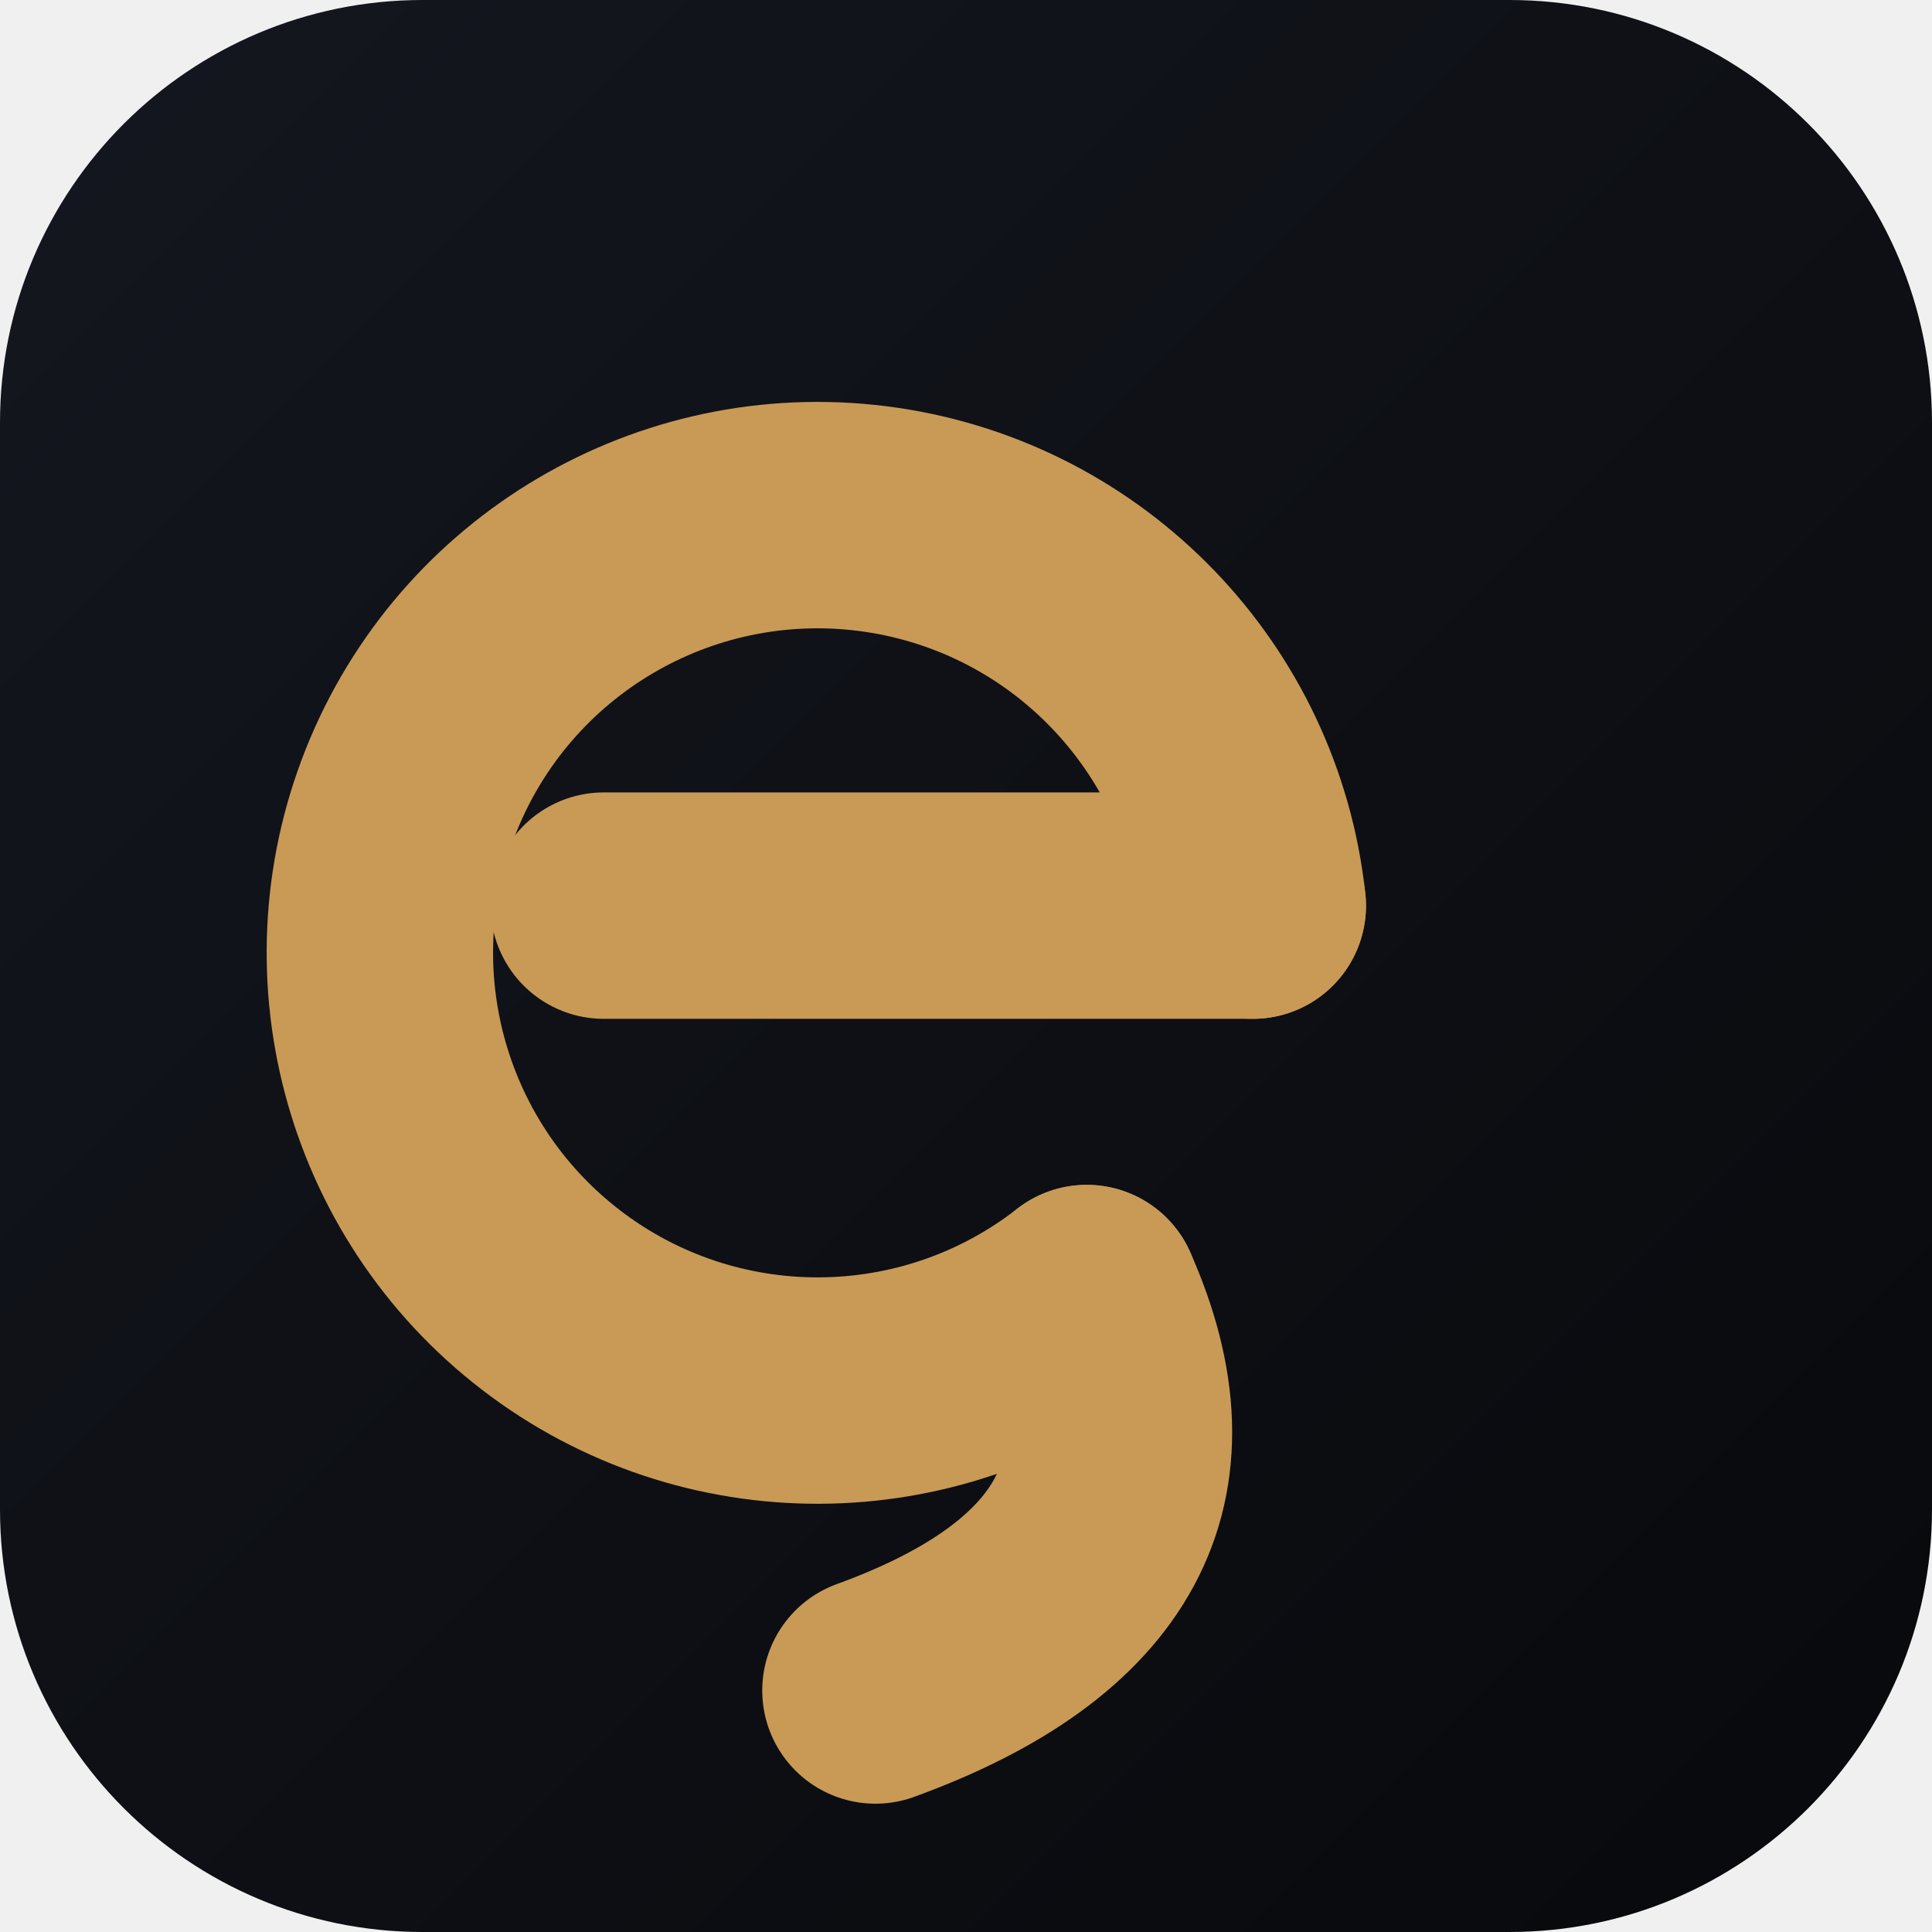
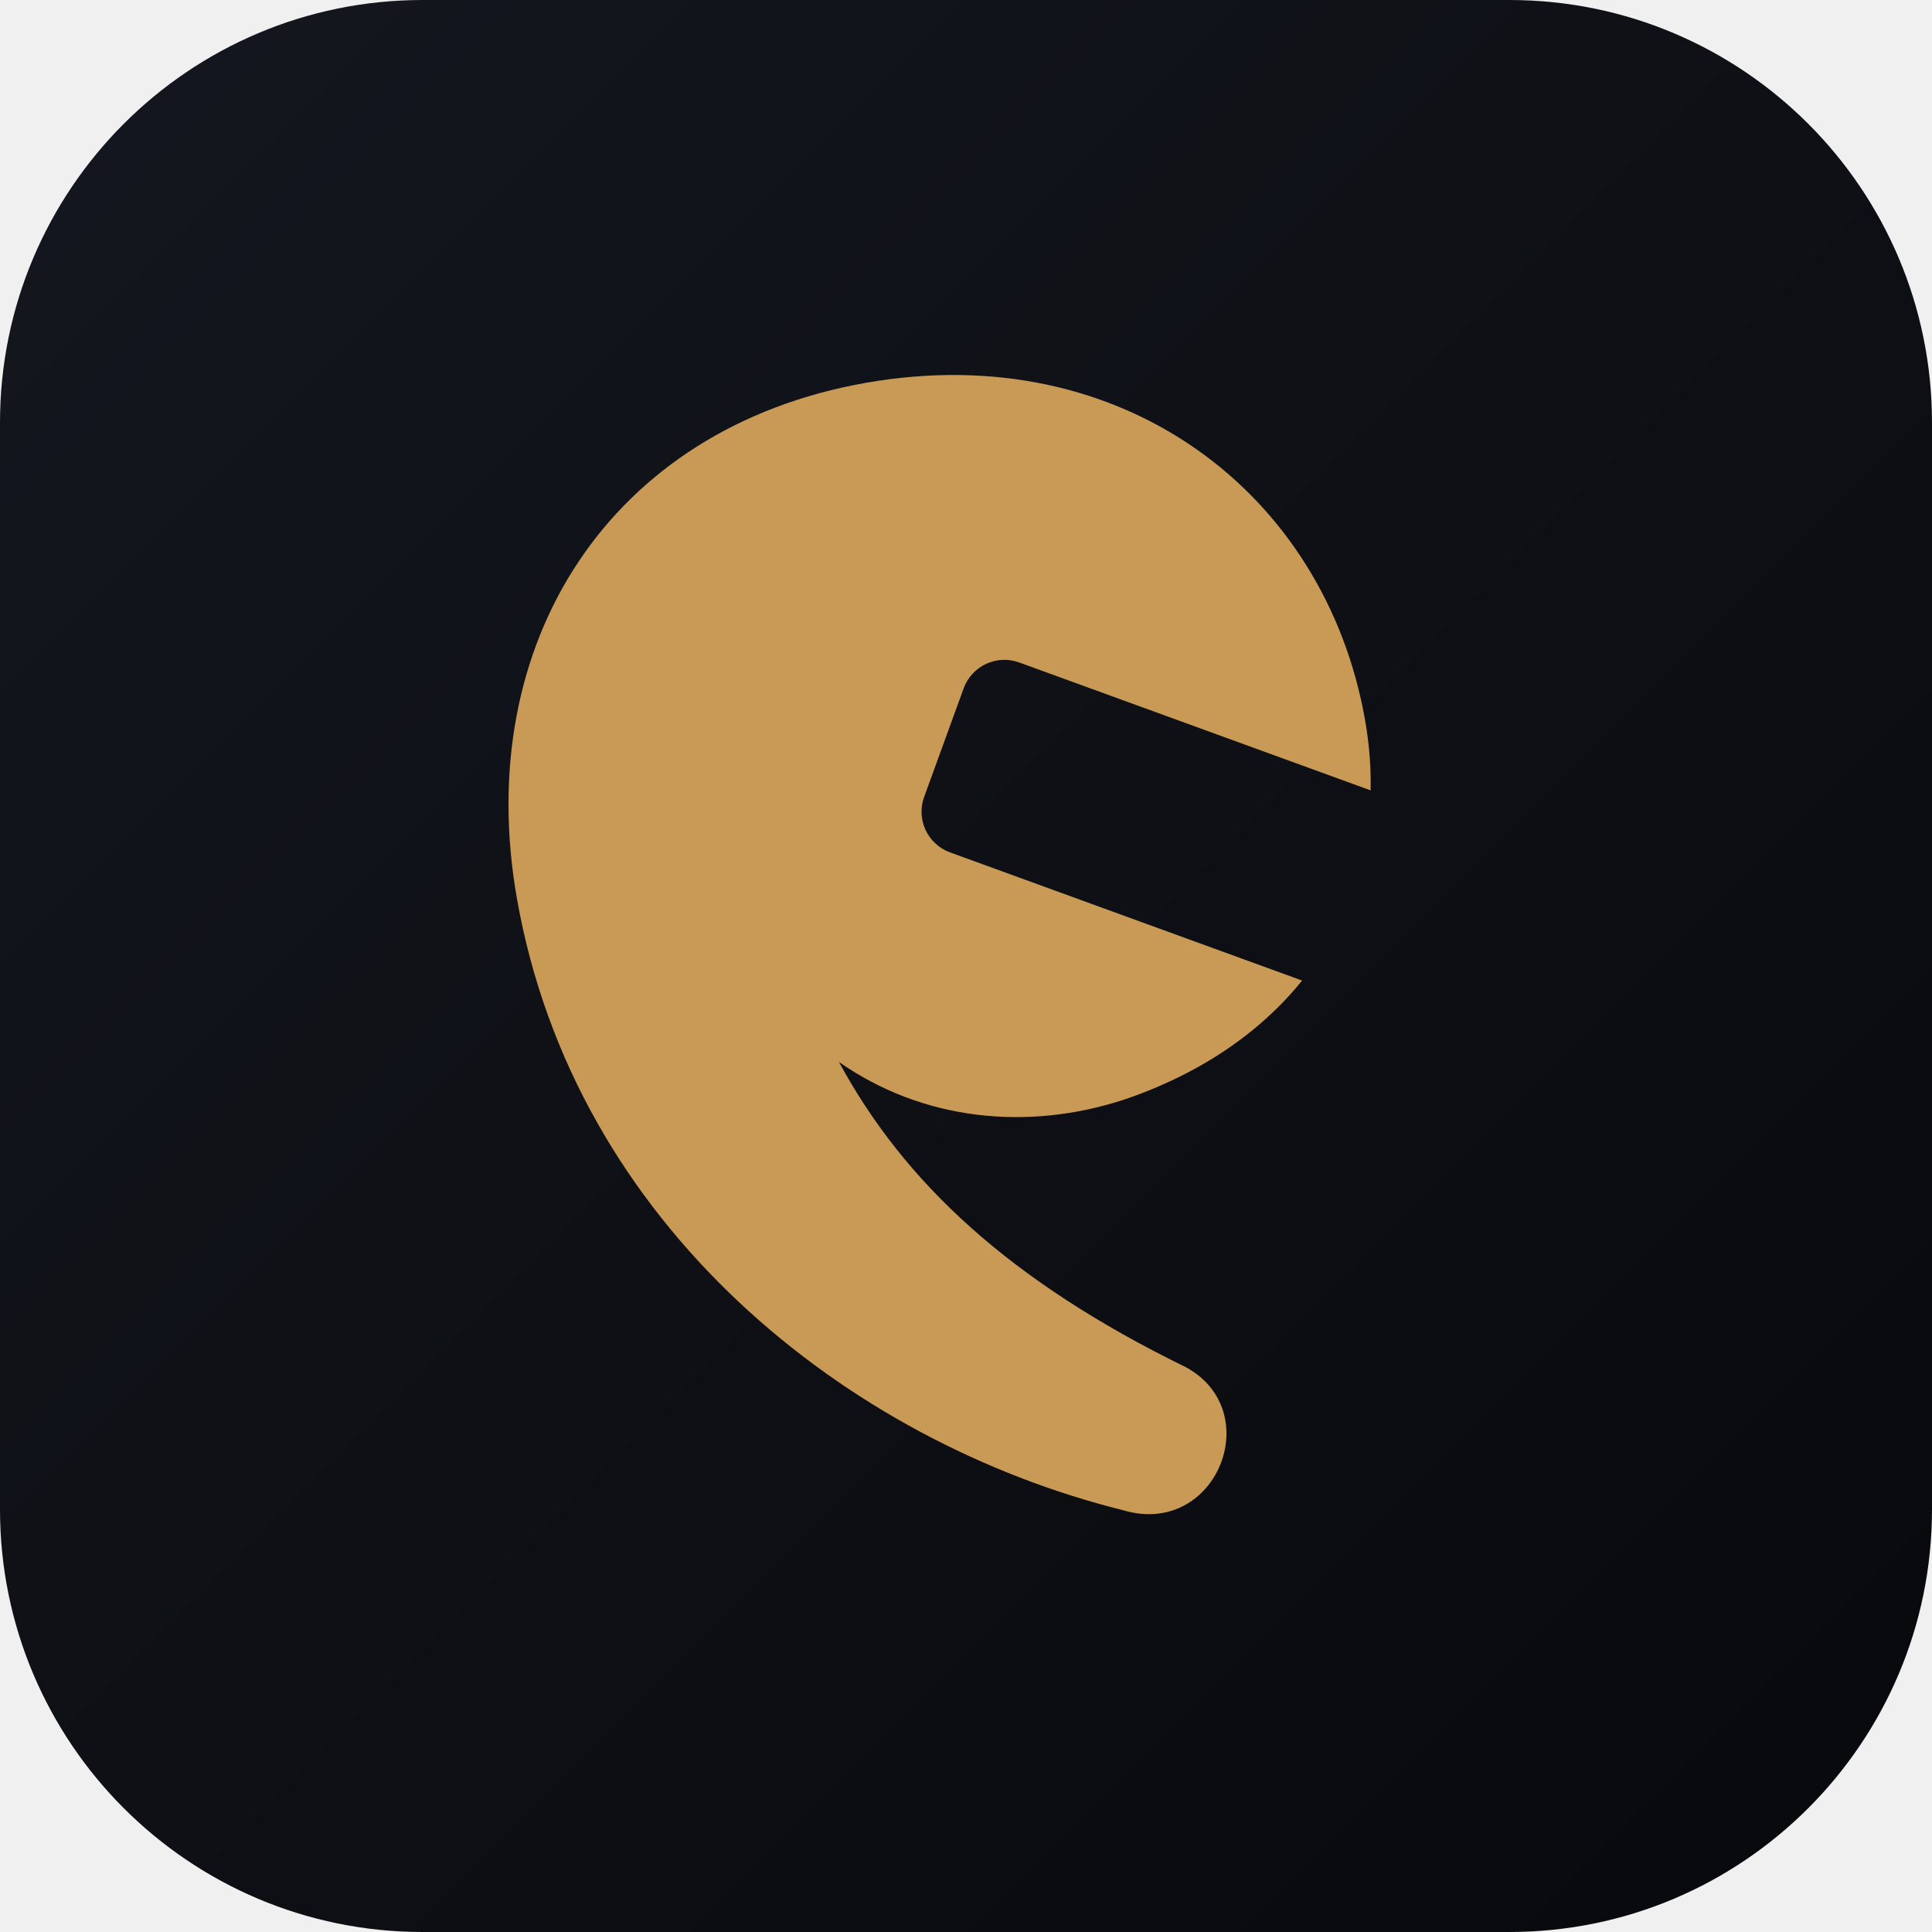
<svg xmlns="http://www.w3.org/2000/svg" viewBox="0 0 128 128" role="img" aria-label="Ephor">
  <defs>
    <linearGradient id="eph-tile" x1="0" y1="0" x2="128" y2="128" gradientUnits="userSpaceOnUse">
      <stop offset="0" stop-color="#14171f" />
      <stop offset="1" stop-color="#08090c" />
    </linearGradient>
  </defs>
  <rect x="0" y="0" width="128" height="128" rx="28" fill="url(#eph-tile)" />
-   <g fill="none" stroke="#C89A56" stroke-width="15" stroke-linecap="round" stroke-linejoin="round">
-     <path d="M40 60 H83" />
-     <path d="M83 60 A29 29 0 1 0 72 86" />
-     <path d="M72 86 Q 80 104 58 112" />
-   </g>
+   <svg x="29.57" y="20" width="68.87" height="88" viewBox="14 5 72 92">
+     <defs>
+       <mask id="ephor-cut">
+         <rect x="-40" y="-40" width="200" height="200" fill="#fff" />
+         <rect x="31.5" y="29" width="32" height="14" rx="3" fill="#000" transform="translate(16 5) rotate(200 47.5 36)" />
+       </mask>
+     </defs>
+     <g mask="url(#ephor-cut)" fill="#C89A56">
+       <g transform="rotate(350 50 50) translate(100 0) scale(-1 1)">
+         <path d="M 50,10 C 68,10 80,23 80,41 C 80,64 64,82 46,90 C 40,93 35,85 40,81                  C 51,73 57,65 60,56 C 55,61 48,63 41,62 C 28,60 20,51 20,39                  C 20,23 32,10 50,10 Z" />
+       </g>
+     </g>
+   </svg>
</svg>
